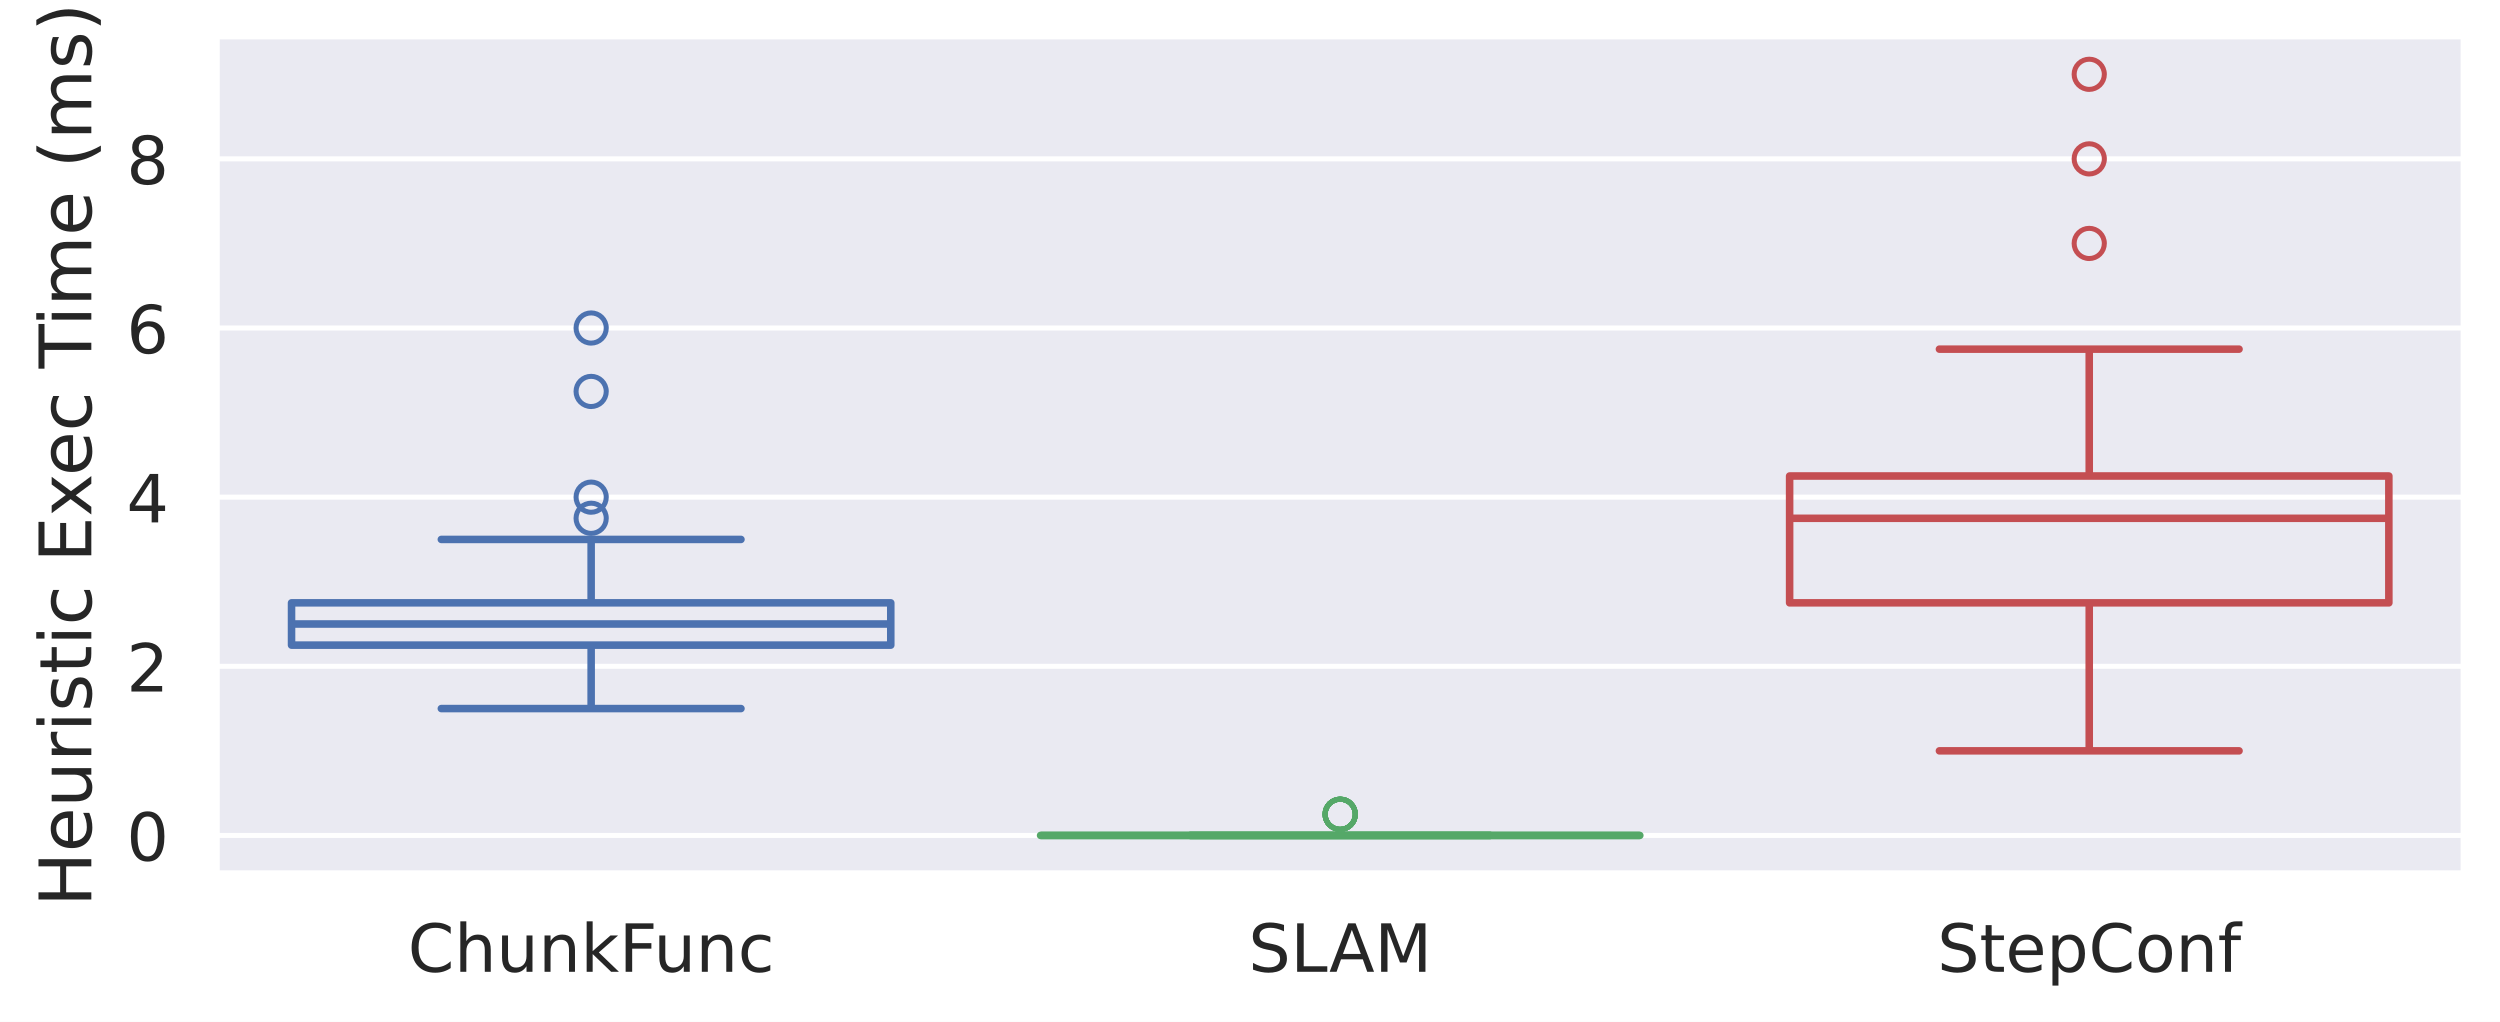
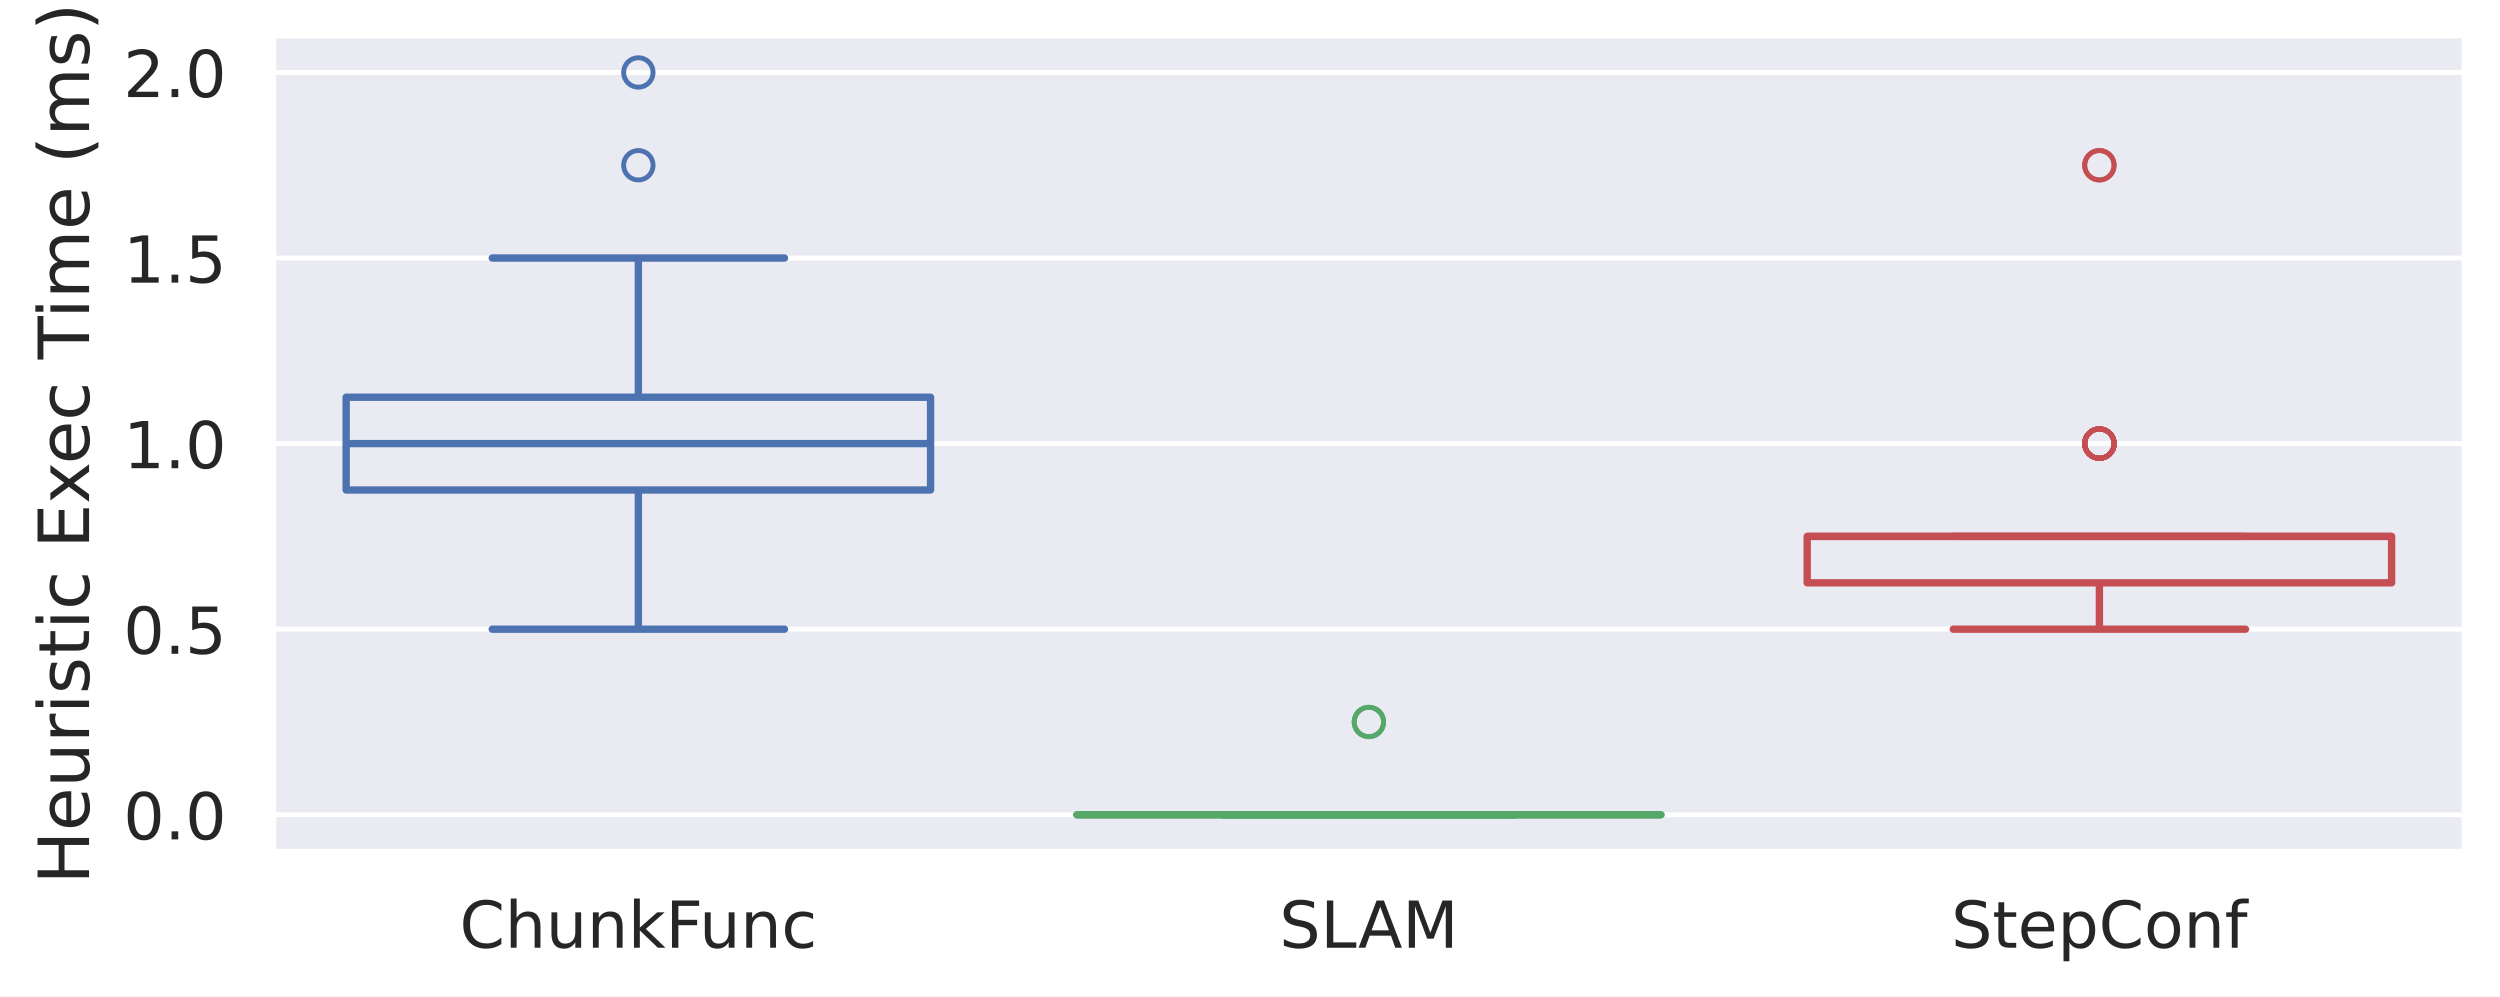
- <svg xmlns="http://www.w3.org/2000/svg" xmlns:xlink="http://www.w3.org/1999/xlink" width="496.635pt" height="202.995pt" viewBox="0 0 496.635 202.995" version="1.1">
+ <svg xmlns="http://www.w3.org/2000/svg" xmlns:xlink="http://www.w3.org/1999/xlink" width="509.229pt" height="202.995pt" viewBox="0 0 509.229 202.995" version="1.1">
  <defs>
    <style type="text/css">*{stroke-linejoin: round; stroke-linecap: butt}</style>
  </defs>
  <g id="figure_1">
    <g id="patch_1">
-       <path d="M 0 202.995  L 496.635 202.995  L 496.635 0  L 0 0  z " style="fill: #ffffff" />
+       <path d="M 0 202.995  L 509.229 202.995  L 509.229 0  L 0 0  z " style="fill: #ffffff" />
    </g>
    <g id="axes_1">
      <g id="patch_2">
-         <path d="M 43.035 173.52  L 489.435 173.52  L 489.435 7.2  L 43.035 7.2  z " style="fill: #eaeaf2" />
+         <path d="M 55.629 173.52  L 502.029 173.52  L 502.029 7.2  L 55.629 7.2  z " style="fill: #eaeaf2" />
      </g>
      <g id="matplotlib.axis_1">
        <g id="xtick_1">
          <g id="text_1">
-             <g style="fill: #262626" transform="translate(81.02878 193.0499) scale(0.132 -0.132)">
+             <g style="fill: #262626" transform="translate(93.62241 193.0499) scale(0.132 -0.132)">
              <defs>
                <path id="DejaVuSans-43" d="M 4122 4306  L 4122 3641  Q 3803 3938 3442 4084  Q 3081 4231 2675 4231  Q 1875 4231 1450 3742  Q 1025 3253 1025 2328  Q 1025 1406 1450 917  Q 1875 428 2675 428  Q 3081 428 3442 575  Q 3803 722 4122 1019  L 4122 359  Q 3791 134 3420 21  Q 3050 -91 2638 -91  Q 1578 -91 968 557  Q 359 1206 359 2328  Q 359 3453 968 4101  Q 1578 4750 2638 4750  Q 3056 4750 3426 4639  Q 3797 4528 4122 4306  z " transform="scale(0.015625)" />
                <path id="DejaVuSans-68" d="M 3513 2113  L 3513 0  L 2938 0  L 2938 2094  Q 2938 2591 2744 2837  Q 2550 3084 2163 3084  Q 1697 3084 1428 2787  Q 1159 2491 1159 1978  L 1159 0  L 581 0  L 581 4863  L 1159 4863  L 1159 2956  Q 1366 3272 1645 3428  Q 1925 3584 2291 3584  Q 2894 3584 3203 3211  Q 3513 2838 3513 2113  z " transform="scale(0.015625)" />
                <path id="DejaVuSans-75" d="M 544 1381  L 544 3500  L 1119 3500  L 1119 1403  Q 1119 906 1312 657  Q 1506 409 1894 409  Q 2359 409 2629 706  Q 2900 1003 2900 1516  L 2900 3500  L 3475 3500  L 3475 0  L 2900 0  L 2900 538  Q 2691 219 2414 64  Q 2138 -91 1772 -91  Q 1169 -91 856 284  Q 544 659 544 1381  z M 1991 3584  L 1991 3584  z " transform="scale(0.015625)" />
                <path id="DejaVuSans-6e" d="M 3513 2113  L 3513 0  L 2938 0  L 2938 2094  Q 2938 2591 2744 2837  Q 2550 3084 2163 3084  Q 1697 3084 1428 2787  Q 1159 2491 1159 1978  L 1159 0  L 581 0  L 581 3500  L 1159 3500  L 1159 2956  Q 1366 3272 1645 3428  Q 1925 3584 2291 3584  Q 2894 3584 3203 3211  Q 3513 2838 3513 2113  z " transform="scale(0.015625)" />
                <path id="DejaVuSans-6b" d="M 581 4863  L 1159 4863  L 1159 1991  L 2875 3500  L 3609 3500  L 1753 1863  L 3688 0  L 2938 0  L 1159 1709  L 1159 0  L 581 0  L 581 4863  z " transform="scale(0.015625)" />
                <path id="DejaVuSans-46" d="M 628 4666  L 3309 4666  L 3309 4134  L 1259 4134  L 1259 2759  L 3109 2759  L 3109 2228  L 1259 2228  L 1259 0  L 628 0  L 628 4666  z " transform="scale(0.015625)" />
                <path id="DejaVuSans-63" d="M 3122 3366  L 3122 2828  Q 2878 2963 2633 3030  Q 2388 3097 2138 3097  Q 1578 3097 1268 2742  Q 959 2388 959 1747  Q 959 1106 1268 751  Q 1578 397 2138 397  Q 2388 397 2633 464  Q 2878 531 3122 666  L 3122 134  Q 2881 22 2623 -34  Q 2366 -91 2075 -91  Q 1284 -91 818 406  Q 353 903 353 1747  Q 353 2603 823 3093  Q 1294 3584 2113 3584  Q 2378 3584 2631 3529  Q 2884 3475 3122 3366  z " transform="scale(0.015625)" />
              </defs>
              <use xlink:href="#DejaVuSans-43" />
              <use xlink:href="#DejaVuSans-68" x="69.824" />
              <use xlink:href="#DejaVuSans-75" x="133.203" />
              <use xlink:href="#DejaVuSans-6e" x="196.582" />
              <use xlink:href="#DejaVuSans-6b" x="259.961" />
              <use xlink:href="#DejaVuSans-46" x="317.871" />
              <use xlink:href="#DejaVuSans-75" x="369.891" />
              <use xlink:href="#DejaVuSans-6e" x="433.27" />
              <use xlink:href="#DejaVuSans-63" x="496.648" />
            </g>
          </g>
        </g>
        <g id="xtick_2">
          <g id="text_2">
-             <g style="fill: #262626" transform="translate(248.0097 193.0499) scale(0.132 -0.132)">
+             <g style="fill: #262626" transform="translate(260.6033 193.0499) scale(0.132 -0.132)">
              <defs>
                <path id="DejaVuSans-53" d="M 3425 4513  L 3425 3897  Q 3066 4069 2747 4153  Q 2428 4238 2131 4238  Q 1616 4238 1336 4038  Q 1056 3838 1056 3469  Q 1056 3159 1242 3001  Q 1428 2844 1947 2747  L 2328 2669  Q 3034 2534 3370 2195  Q 3706 1856 3706 1288  Q 3706 609 3251 259  Q 2797 -91 1919 -91  Q 1588 -91 1214 -16  Q 841 59 441 206  L 441 856  Q 825 641 1194 531  Q 1563 422 1919 422  Q 2459 422 2753 634  Q 3047 847 3047 1241  Q 3047 1584 2836 1778  Q 2625 1972 2144 2069  L 1759 2144  Q 1053 2284 737 2584  Q 422 2884 422 3419  Q 422 4038 858 4394  Q 1294 4750 2059 4750  Q 2388 4750 2728 4690  Q 3069 4631 3425 4513  z " transform="scale(0.015625)" />
                <path id="DejaVuSans-4c" d="M 628 4666  L 1259 4666  L 1259 531  L 3531 531  L 3531 0  L 628 0  L 628 4666  z " transform="scale(0.015625)" />
                <path id="DejaVuSans-41" d="M 2188 4044  L 1331 1722  L 3047 1722  L 2188 4044  z M 1831 4666  L 2547 4666  L 4325 0  L 3669 0  L 3244 1197  L 1141 1197  L 716 0  L 50 0  L 1831 4666  z " transform="scale(0.015625)" />
                <path id="DejaVuSans-4d" d="M 628 4666  L 1569 4666  L 2759 1491  L 3956 4666  L 4897 4666  L 4897 0  L 4281 0  L 4281 4097  L 3078 897  L 2444 897  L 1241 4097  L 1241 0  L 628 0  L 628 4666  z " transform="scale(0.015625)" />
              </defs>
              <use xlink:href="#DejaVuSans-53" />
              <use xlink:href="#DejaVuSans-4c" x="63.477" />
              <use xlink:href="#DejaVuSans-41" x="121.439" />
              <use xlink:href="#DejaVuSans-4d" x="189.848" />
            </g>
          </g>
        </g>
        <g id="xtick_3">
          <g id="text_3">
-             <g style="fill: #262626" transform="translate(384.8534 193.0499) scale(0.132 -0.132)">
+             <g style="fill: #262626" transform="translate(397.447 193.0499) scale(0.132 -0.132)">
              <defs>
                <path id="DejaVuSans-74" d="M 1172 4494  L 1172 3500  L 2356 3500  L 2356 3053  L 1172 3053  L 1172 1153  Q 1172 725 1289 603  Q 1406 481 1766 481  L 2356 481  L 2356 0  L 1766 0  Q 1100 0 847 248  Q 594 497 594 1153  L 594 3053  L 172 3053  L 172 3500  L 594 3500  L 594 4494  L 1172 4494  z " transform="scale(0.015625)" />
                <path id="DejaVuSans-65" d="M 3597 1894  L 3597 1613  L 953 1613  Q 991 1019 1311 708  Q 1631 397 2203 397  Q 2534 397 2845 478  Q 3156 559 3463 722  L 3463 178  Q 3153 47 2828 -22  Q 2503 -91 2169 -91  Q 1331 -91 842 396  Q 353 884 353 1716  Q 353 2575 817 3079  Q 1281 3584 2069 3584  Q 2775 3584 3186 3129  Q 3597 2675 3597 1894  z M 3022 2063  Q 3016 2534 2758 2815  Q 2500 3097 2075 3097  Q 1594 3097 1305 2825  Q 1016 2553 972 2059  L 3022 2063  z " transform="scale(0.015625)" />
                <path id="DejaVuSans-70" d="M 1159 525  L 1159 -1331  L 581 -1331  L 581 3500  L 1159 3500  L 1159 2969  Q 1341 3281 1617 3432  Q 1894 3584 2278 3584  Q 2916 3584 3314 3078  Q 3713 2572 3713 1747  Q 3713 922 3314 415  Q 2916 -91 2278 -91  Q 1894 -91 1617 61  Q 1341 213 1159 525  z M 3116 1747  Q 3116 2381 2855 2742  Q 2594 3103 2138 3103  Q 1681 3103 1420 2742  Q 1159 2381 1159 1747  Q 1159 1113 1420 752  Q 1681 391 2138 391  Q 2594 391 2855 752  Q 3116 1113 3116 1747  z " transform="scale(0.015625)" />
                <path id="DejaVuSans-6f" d="M 1959 3097  Q 1497 3097 1228 2736  Q 959 2375 959 1747  Q 959 1119 1226 758  Q 1494 397 1959 397  Q 2419 397 2687 759  Q 2956 1122 2956 1747  Q 2956 2369 2687 2733  Q 2419 3097 1959 3097  z M 1959 3584  Q 2709 3584 3137 3096  Q 3566 2609 3566 1747  Q 3566 888 3137 398  Q 2709 -91 1959 -91  Q 1206 -91 779 398  Q 353 888 353 1747  Q 353 2609 779 3096  Q 1206 3584 1959 3584  z " transform="scale(0.015625)" />
                <path id="DejaVuSans-66" d="M 2375 4863  L 2375 4384  L 1825 4384  Q 1516 4384 1395 4259  Q 1275 4134 1275 3809  L 1275 3500  L 2222 3500  L 2222 3053  L 1275 3053  L 1275 0  L 697 0  L 697 3053  L 147 3053  L 147 3500  L 697 3500  L 697 3744  Q 697 4328 969 4595  Q 1241 4863 1831 4863  L 2375 4863  z " transform="scale(0.015625)" />
              </defs>
              <use xlink:href="#DejaVuSans-53" />
              <use xlink:href="#DejaVuSans-74" x="63.477" />
              <use xlink:href="#DejaVuSans-65" x="102.686" />
              <use xlink:href="#DejaVuSans-70" x="164.209" />
              <use xlink:href="#DejaVuSans-43" x="227.686" />
              <use xlink:href="#DejaVuSans-6f" x="297.51" />
              <use xlink:href="#DejaVuSans-6e" x="358.691" />
              <use xlink:href="#DejaVuSans-66" x="422.07" />
            </g>
          </g>
        </g>
      </g>
      <g id="matplotlib.axis_2">
        <g id="ytick_1">
          <g id="line2d_1">
-             <path d="M 43.035 165.96  L 489.435 165.96  " clip-path="url(#p51a26fd280)" style="fill: none; stroke: #ffffff; stroke-linecap: round" />
+             <path d="M 55.629 165.96  L 502.029 165.96  " clip-path="url(#p46429ae9b8)" style="fill: none; stroke: #ffffff; stroke-linecap: round" />
          </g>
          <g id="text_4">
            <g style="fill: #262626" transform="translate(25.1365 170.975) scale(0.132 -0.132)">
              <defs>
                <path id="DejaVuSans-30" d="M 2034 4250  Q 1547 4250 1301 3770  Q 1056 3291 1056 2328  Q 1056 1369 1301 889  Q 1547 409 2034 409  Q 2525 409 2770 889  Q 3016 1369 3016 2328  Q 3016 3291 2770 3770  Q 2525 4250 2034 4250  z M 2034 4750  Q 2819 4750 3233 4129  Q 3647 3509 3647 2328  Q 3647 1150 3233 529  Q 2819 -91 2034 -91  Q 1250 -91 836 529  Q 422 1150 422 2328  Q 422 3509 836 4129  Q 1250 4750 2034 4750  z " transform="scale(0.015625)" />
+                 <path id="DejaVuSans-2e" d="M 684 794  L 1344 794  L 1344 0  L 684 0  L 684 794  z " transform="scale(0.015625)" />
              </defs>
              <use xlink:href="#DejaVuSans-30" />
+               <use xlink:href="#DejaVuSans-2e" x="63.623" />
+               <use xlink:href="#DejaVuSans-30" x="95.41" />
            </g>
          </g>
        </g>
        <g id="ytick_2">
          <g id="line2d_2">
-             <path d="M 43.035 132.36  L 489.435 132.36  " clip-path="url(#p51a26fd280)" style="fill: none; stroke: #ffffff; stroke-linecap: round" />
+             <path d="M 55.629 128.16  L 502.029 128.16  " clip-path="url(#p46429ae9b8)" style="fill: none; stroke: #ffffff; stroke-linecap: round" />
          </g>
          <g id="text_5">
-             <g style="fill: #262626" transform="translate(25.1365 137.375) scale(0.132 -0.132)">
-               <defs>
-                 <path id="DejaVuSans-32" d="M 1228 531  L 3431 531  L 3431 0  L 469 0  L 469 531  Q 828 903 1448 1529  Q 2069 2156 2228 2338  Q 2531 2678 2651 2914  Q 2772 3150 2772 3378  Q 2772 3750 2511 3984  Q 2250 4219 1831 4219  Q 1534 4219 1204 4116  Q 875 4013 500 3803  L 500 4441  Q 881 4594 1212 4672  Q 1544 4750 1819 4750  Q 2544 4750 2975 4387  Q 3406 4025 3406 3419  Q 3406 3131 3298 2873  Q 3191 2616 2906 2266  Q 2828 2175 2409 1742  Q 1991 1309 1228 531  z " transform="scale(0.015625)" />
-               </defs>
-               <use xlink:href="#DejaVuSans-32" />
+             <g style="fill: #262626" transform="translate(25.1365 133.175) scale(0.132 -0.132)">
+               <defs>
+                 <path id="DejaVuSans-35" d="M 691 4666  L 3169 4666  L 3169 4134  L 1269 4134  L 1269 2991  Q 1406 3038 1543 3061  Q 1681 3084 1819 3084  Q 2600 3084 3056 2656  Q 3513 2228 3513 1497  Q 3513 744 3044 326  Q 2575 -91 1722 -91  Q 1428 -91 1123 -41  Q 819 9 494 109  L 494 744  Q 775 591 1075 516  Q 1375 441 1709 441  Q 2250 441 2565 725  Q 2881 1009 2881 1497  Q 2881 1984 2565 2268  Q 2250 2553 1709 2553  Q 1456 2553 1204 2497  Q 953 2441 691 2322  L 691 4666  z " transform="scale(0.015625)" />
+               </defs>
+               <use xlink:href="#DejaVuSans-30" />
+               <use xlink:href="#DejaVuSans-2e" x="63.623" />
+               <use xlink:href="#DejaVuSans-35" x="95.41" />
            </g>
          </g>
        </g>
        <g id="ytick_3">
          <g id="line2d_3">
-             <path d="M 43.035 98.76  L 489.435 98.76  " clip-path="url(#p51a26fd280)" style="fill: none; stroke: #ffffff; stroke-linecap: round" />
+             <path d="M 55.629 90.36  L 502.029 90.36  " clip-path="url(#p46429ae9b8)" style="fill: none; stroke: #ffffff; stroke-linecap: round" />
          </g>
          <g id="text_6">
-             <g style="fill: #262626" transform="translate(25.1365 103.775) scale(0.132 -0.132)">
-               <defs>
-                 <path id="DejaVuSans-34" d="M 2419 4116  L 825 1625  L 2419 1625  L 2419 4116  z M 2253 4666  L 3047 4666  L 3047 1625  L 3713 1625  L 3713 1100  L 3047 1100  L 3047 0  L 2419 0  L 2419 1100  L 313 1100  L 313 1709  L 2253 4666  z " transform="scale(0.015625)" />
-               </defs>
-               <use xlink:href="#DejaVuSans-34" />
+             <g style="fill: #262626" transform="translate(25.1365 95.37497) scale(0.132 -0.132)">
+               <defs>
+                 <path id="DejaVuSans-31" d="M 794 531  L 1825 531  L 1825 4091  L 703 3866  L 703 4441  L 1819 4666  L 2450 4666  L 2450 531  L 3481 531  L 3481 0  L 794 0  L 794 531  z " transform="scale(0.015625)" />
+               </defs>
+               <use xlink:href="#DejaVuSans-31" />
+               <use xlink:href="#DejaVuSans-2e" x="63.623" />
+               <use xlink:href="#DejaVuSans-30" x="95.41" />
            </g>
          </g>
        </g>
        <g id="ytick_4">
          <g id="line2d_4">
-             <path d="M 43.035 65.16  L 489.435 65.16  " clip-path="url(#p51a26fd280)" style="fill: none; stroke: #ffffff; stroke-linecap: round" />
+             <path d="M 55.629 52.56  L 502.029 52.56  " clip-path="url(#p46429ae9b8)" style="fill: none; stroke: #ffffff; stroke-linecap: round" />
          </g>
          <g id="text_7">
-             <g style="fill: #262626" transform="translate(25.1365 70.17497) scale(0.132 -0.132)">
-               <defs>
-                 <path id="DejaVuSans-36" d="M 2113 2584  Q 1688 2584 1439 2293  Q 1191 2003 1191 1497  Q 1191 994 1439 701  Q 1688 409 2113 409  Q 2538 409 2786 701  Q 3034 994 3034 1497  Q 3034 2003 2786 2293  Q 2538 2584 2113 2584  z M 3366 4563  L 3366 3988  Q 3128 4100 2886 4159  Q 2644 4219 2406 4219  Q 1781 4219 1451 3797  Q 1122 3375 1075 2522  Q 1259 2794 1537 2939  Q 1816 3084 2150 3084  Q 2853 3084 3261 2657  Q 3669 2231 3669 1497  Q 3669 778 3244 343  Q 2819 -91 2113 -91  Q 1303 -91 875 529  Q 447 1150 447 2328  Q 447 3434 972 4092  Q 1497 4750 2381 4750  Q 2619 4750 2861 4703  Q 3103 4656 3366 4563  z " transform="scale(0.015625)" />
-               </defs>
-               <use xlink:href="#DejaVuSans-36" />
+             <g style="fill: #262626" transform="translate(25.1365 57.57497) scale(0.132 -0.132)">
+               <use xlink:href="#DejaVuSans-31" />
+               <use xlink:href="#DejaVuSans-2e" x="63.623" />
+               <use xlink:href="#DejaVuSans-35" x="95.41" />
            </g>
          </g>
        </g>
        <g id="ytick_5">
          <g id="line2d_5">
-             <path d="M 43.035 31.56  L 489.435 31.56  " clip-path="url(#p51a26fd280)" style="fill: none; stroke: #ffffff; stroke-linecap: round" />
+             <path d="M 55.629 14.76  L 502.029 14.76  " clip-path="url(#p46429ae9b8)" style="fill: none; stroke: #ffffff; stroke-linecap: round" />
          </g>
          <g id="text_8">
-             <g style="fill: #262626" transform="translate(25.1365 36.57497) scale(0.132 -0.132)">
-               <defs>
-                 <path id="DejaVuSans-38" d="M 2034 2216  Q 1584 2216 1326 1975  Q 1069 1734 1069 1313  Q 1069 891 1326 650  Q 1584 409 2034 409  Q 2484 409 2743 651  Q 3003 894 3003 1313  Q 3003 1734 2745 1975  Q 2488 2216 2034 2216  z M 1403 2484  Q 997 2584 770 2862  Q 544 3141 544 3541  Q 544 4100 942 4425  Q 1341 4750 2034 4750  Q 2731 4750 3128 4425  Q 3525 4100 3525 3541  Q 3525 3141 3298 2862  Q 3072 2584 2669 2484  Q 3125 2378 3379 2068  Q 3634 1759 3634 1313  Q 3634 634 3220 271  Q 2806 -91 2034 -91  Q 1263 -91 848 271  Q 434 634 434 1313  Q 434 1759 690 2068  Q 947 2378 1403 2484  z M 1172 3481  Q 1172 3119 1398 2916  Q 1625 2713 2034 2713  Q 2441 2713 2670 2916  Q 2900 3119 2900 3481  Q 2900 3844 2670 4047  Q 2441 4250 2034 4250  Q 1625 4250 1398 4047  Q 1172 3844 1172 3481  z " transform="scale(0.015625)" />
-               </defs>
-               <use xlink:href="#DejaVuSans-38" />
+             <g style="fill: #262626" transform="translate(25.1365 19.77497) scale(0.132 -0.132)">
+               <defs>
+                 <path id="DejaVuSans-32" d="M 1228 531  L 3431 531  L 3431 0  L 469 0  L 469 531  Q 828 903 1448 1529  Q 2069 2156 2228 2338  Q 2531 2678 2651 2914  Q 2772 3150 2772 3378  Q 2772 3750 2511 3984  Q 2250 4219 1831 4219  Q 1534 4219 1204 4116  Q 875 4013 500 3803  L 500 4441  Q 881 4594 1212 4672  Q 1544 4750 1819 4750  Q 2544 4750 2975 4387  Q 3406 4025 3406 3419  Q 3406 3131 3298 2873  Q 3191 2616 2906 2266  Q 2828 2175 2409 1742  Q 1991 1309 1228 531  z " transform="scale(0.015625)" />
+               </defs>
+               <use xlink:href="#DejaVuSans-32" />
+               <use xlink:href="#DejaVuSans-2e" x="63.623" />
+               <use xlink:href="#DejaVuSans-30" x="95.41" />
            </g>
          </g>
        </g>
        <g id="text_9">
          <g style="fill: #262626" transform="translate(18.14175 180.099) rotate(-90) scale(0.144 -0.144)">
            <defs>
              <path id="DejaVuSans-48" d="M 628 4666  L 1259 4666  L 1259 2753  L 3553 2753  L 3553 4666  L 4184 4666  L 4184 0  L 3553 0  L 3553 2222  L 1259 2222  L 1259 0  L 628 0  L 628 4666  z " transform="scale(0.015625)" />
              <path id="DejaVuSans-72" d="M 2631 2963  Q 2534 3019 2420 3045  Q 2306 3072 2169 3072  Q 1681 3072 1420 2755  Q 1159 2438 1159 1844  L 1159 0  L 581 0  L 581 3500  L 1159 3500  L 1159 2956  Q 1341 3275 1631 3429  Q 1922 3584 2338 3584  Q 2397 3584 2469 3576  Q 2541 3569 2628 3553  L 2631 2963  z " transform="scale(0.015625)" />
              <path id="DejaVuSans-69" d="M 603 3500  L 1178 3500  L 1178 0  L 603 0  L 603 3500  z M 603 4863  L 1178 4863  L 1178 4134  L 603 4134  L 603 4863  z " transform="scale(0.015625)" />
              <path id="DejaVuSans-73" d="M 2834 3397  L 2834 2853  Q 2591 2978 2328 3040  Q 2066 3103 1784 3103  Q 1356 3103 1142 2972  Q 928 2841 928 2578  Q 928 2378 1081 2264  Q 1234 2150 1697 2047  L 1894 2003  Q 2506 1872 2764 1633  Q 3022 1394 3022 966  Q 3022 478 2636 193  Q 2250 -91 1575 -91  Q 1294 -91 989 -36  Q 684 19 347 128  L 347 722  Q 666 556 975 473  Q 1284 391 1588 391  Q 1994 391 2212 530  Q 2431 669 2431 922  Q 2431 1156 2273 1281  Q 2116 1406 1581 1522  L 1381 1569  Q 847 1681 609 1914  Q 372 2147 372 2553  Q 372 3047 722 3315  Q 1072 3584 1716 3584  Q 2034 3584 2315 3537  Q 2597 3491 2834 3397  z " transform="scale(0.015625)" />
              <path id="DejaVuSans-20" transform="scale(0.015625)" />
              <path id="DejaVuSans-45" d="M 628 4666  L 3578 4666  L 3578 4134  L 1259 4134  L 1259 2753  L 3481 2753  L 3481 2222  L 1259 2222  L 1259 531  L 3634 531  L 3634 0  L 628 0  L 628 4666  z " transform="scale(0.015625)" />
              <path id="DejaVuSans-78" d="M 3513 3500  L 2247 1797  L 3578 0  L 2900 0  L 1881 1375  L 863 0  L 184 0  L 1544 1831  L 300 3500  L 978 3500  L 1906 2253  L 2834 3500  L 3513 3500  z " transform="scale(0.015625)" />
              <path id="DejaVuSans-54" d="M -19 4666  L 3928 4666  L 3928 4134  L 2272 4134  L 2272 0  L 1638 0  L 1638 4134  L -19 4134  L -19 4666  z " transform="scale(0.015625)" />
              <path id="DejaVuSans-6d" d="M 3328 2828  Q 3544 3216 3844 3400  Q 4144 3584 4550 3584  Q 5097 3584 5394 3201  Q 5691 2819 5691 2113  L 5691 0  L 5113 0  L 5113 2094  Q 5113 2597 4934 2840  Q 4756 3084 4391 3084  Q 3944 3084 3684 2787  Q 3425 2491 3425 1978  L 3425 0  L 2847 0  L 2847 2094  Q 2847 2600 2669 2842  Q 2491 3084 2119 3084  Q 1678 3084 1418 2786  Q 1159 2488 1159 1978  L 1159 0  L 581 0  L 581 3500  L 1159 3500  L 1159 2956  Q 1356 3278 1631 3431  Q 1906 3584 2284 3584  Q 2666 3584 2933 3390  Q 3200 3197 3328 2828  z " transform="scale(0.015625)" />
              <path id="DejaVuSans-28" d="M 1984 4856  Q 1566 4138 1362 3434  Q 1159 2731 1159 2009  Q 1159 1288 1364 580  Q 1569 -128 1984 -844  L 1484 -844  Q 1016 -109 783 600  Q 550 1309 550 2009  Q 550 2706 781 3412  Q 1013 4119 1484 4856  L 1984 4856  z " transform="scale(0.015625)" />
              <path id="DejaVuSans-29" d="M 513 4856  L 1013 4856  Q 1481 4119 1714 3412  Q 1947 2706 1947 2009  Q 1947 1309 1714 600  Q 1481 -109 1013 -844  L 513 -844  Q 928 -128 1133 580  Q 1338 1288 1338 2009  Q 1338 2731 1133 3434  Q 928 4138 513 4856  z " transform="scale(0.015625)" />
            </defs>
            <use xlink:href="#DejaVuSans-48" />
            <use xlink:href="#DejaVuSans-65" x="75.195" />
            <use xlink:href="#DejaVuSans-75" x="136.719" />
            <use xlink:href="#DejaVuSans-72" x="200.098" />
            <use xlink:href="#DejaVuSans-69" x="241.211" />
            <use xlink:href="#DejaVuSans-73" x="268.994" />
            <use xlink:href="#DejaVuSans-74" x="321.094" />
            <use xlink:href="#DejaVuSans-69" x="360.303" />
            <use xlink:href="#DejaVuSans-63" x="388.086" />
            <use xlink:href="#DejaVuSans-20" x="443.066" />
            <use xlink:href="#DejaVuSans-45" x="474.854" />
            <use xlink:href="#DejaVuSans-78" x="538.037" />
            <use xlink:href="#DejaVuSans-65" x="594.092" />
            <use xlink:href="#DejaVuSans-63" x="655.615" />
            <use xlink:href="#DejaVuSans-20" x="710.596" />
            <use xlink:href="#DejaVuSans-54" x="742.383" />
            <use xlink:href="#DejaVuSans-69" x="800.342" />
            <use xlink:href="#DejaVuSans-6d" x="828.125" />
            <use xlink:href="#DejaVuSans-65" x="925.537" />
            <use xlink:href="#DejaVuSans-20" x="987.061" />
            <use xlink:href="#DejaVuSans-28" x="1018.848" />
            <use xlink:href="#DejaVuSans-6d" x="1057.861" />
            <use xlink:href="#DejaVuSans-73" x="1155.273" />
            <use xlink:href="#DejaVuSans-29" x="1207.373" />
          </g>
        </g>
      </g>
      <g id="line2d_6">
-         <path d="M 57.915 128.16  L 176.955 128.16  L 176.955 119.76  L 57.915 119.76  L 57.915 128.16  " clip-path="url(#p51a26fd280)" style="fill: none; stroke: #4c72b0; stroke-width: 1.5; stroke-linecap: round" />
+         <path d="M 70.509 99.81  L 189.549 99.81  L 189.549 80.91  L 70.509 80.91  L 70.509 99.81  " clip-path="url(#p46429ae9b8)" style="fill: none; stroke: #4c72b0; stroke-width: 1.5; stroke-linecap: round" />
      </g>
      <g id="line2d_7">
-         <path d="M 117.435 128.16  L 117.435 140.76  " clip-path="url(#p51a26fd280)" style="fill: none; stroke: #4c72b0; stroke-width: 1.5" />
+         <path d="M 130.029 99.81  L 130.029 128.16  " clip-path="url(#p46429ae9b8)" style="fill: none; stroke: #4c72b0; stroke-width: 1.5" />
      </g>
      <g id="line2d_8">
-         <path d="M 117.435 119.76  L 117.435 107.16  " clip-path="url(#p51a26fd280)" style="fill: none; stroke: #4c72b0; stroke-width: 1.5" />
+         <path d="M 130.029 80.91  L 130.029 52.56  " clip-path="url(#p46429ae9b8)" style="fill: none; stroke: #4c72b0; stroke-width: 1.5" />
      </g>
      <g id="line2d_9">
-         <path d="M 87.675 140.76  L 147.195 140.76  " clip-path="url(#p51a26fd280)" style="fill: none; stroke: #4c72b0; stroke-width: 1.5; stroke-linecap: round" />
+         <path d="M 100.269 128.16  L 159.789 128.16  " clip-path="url(#p46429ae9b8)" style="fill: none; stroke: #4c72b0; stroke-width: 1.5; stroke-linecap: round" />
      </g>
      <g id="line2d_10">
-         <path d="M 87.675 107.16  L 147.195 107.16  " clip-path="url(#p51a26fd280)" style="fill: none; stroke: #4c72b0; stroke-width: 1.5; stroke-linecap: round" />
+         <path d="M 100.269 52.56  L 159.789 52.56  " clip-path="url(#p46429ae9b8)" style="fill: none; stroke: #4c72b0; stroke-width: 1.5; stroke-linecap: round" />
      </g>
      <g id="line2d_11">
        <defs>
-           <path id="m993a120d0b" d="M 0 3  C 0.796 3 1.559 2.684 2.121 2.121  C 2.684 1.559 3 0.796 3 0  C 3 -0.796 2.684 -1.559 2.121 -2.121  C 1.559 -2.684 0.796 -3 0 -3  C -0.796 -3 -1.559 -2.684 -2.121 -2.121  C -2.684 -1.559 -3 -0.796 -3 0  C -3 0.796 -2.684 1.559 -2.121 2.121  C -1.559 2.684 -0.796 3 0 3  z " style="stroke: #4c72b0" />
+           <path id="m124d7cef62" d="M 0 3  C 0.796 3 1.559 2.684 2.121 2.121  C 2.684 1.559 3 0.796 3 0  C 3 -0.796 2.684 -1.559 2.121 -2.121  C 1.559 -2.684 0.796 -3 0 -3  C -0.796 -3 -1.559 -2.684 -2.121 -2.121  C -2.684 -1.559 -3 -0.796 -3 0  C -3 0.796 -2.684 1.559 -2.121 2.121  C -1.559 2.684 -0.796 3 0 3  z " style="stroke: #4c72b0" />
        </defs>
-         <g clip-path="url(#p51a26fd280)">
-           <use xlink:href="#m993a120d0b" x="117.435" y="98.76" style="fill-opacity: 0; stroke: #4c72b0" />
-           <use xlink:href="#m993a120d0b" x="117.435" y="77.76" style="fill-opacity: 0; stroke: #4c72b0" />
-           <use xlink:href="#m993a120d0b" x="117.435" y="65.16" style="fill-opacity: 0; stroke: #4c72b0" />
-           <use xlink:href="#m993a120d0b" x="117.435" y="102.96" style="fill-opacity: 0; stroke: #4c72b0" />
+         <g clip-path="url(#p46429ae9b8)">
+           <use xlink:href="#m124d7cef62" x="130.029" y="33.66" style="fill-opacity: 0; stroke: #4c72b0" />
+           <use xlink:href="#m124d7cef62" x="130.029" y="14.76" style="fill-opacity: 0; stroke: #4c72b0" />
        </g>
      </g>
      <g id="line2d_12">
-         <path d="M 206.715 165.96  L 325.755 165.96  L 325.755 165.96  L 206.715 165.96  L 206.715 165.96  " clip-path="url(#p51a26fd280)" style="fill: none; stroke: #55a868; stroke-width: 1.5; stroke-linecap: round" />
+         <path d="M 219.309 165.96  L 338.349 165.96  L 338.349 165.96  L 219.309 165.96  L 219.309 165.96  " clip-path="url(#p46429ae9b8)" style="fill: none; stroke: #55a868; stroke-width: 1.5; stroke-linecap: round" />
      </g>
      <g id="line2d_13">
-         <path d="M 266.235 165.96  L 266.235 165.96  " clip-path="url(#p51a26fd280)" style="fill: none; stroke: #55a868; stroke-width: 1.5" />
+         <path d="M 278.829 165.96  L 278.829 165.96  " clip-path="url(#p46429ae9b8)" style="fill: none; stroke: #55a868; stroke-width: 1.5" />
      </g>
      <g id="line2d_14">
-         <path d="M 266.235 165.96  L 266.235 165.96  " clip-path="url(#p51a26fd280)" style="fill: none; stroke: #55a868; stroke-width: 1.5" />
+         <path d="M 278.829 165.96  L 278.829 165.96  " clip-path="url(#p46429ae9b8)" style="fill: none; stroke: #55a868; stroke-width: 1.5" />
      </g>
      <g id="line2d_15">
-         <path d="M 236.475 165.96  L 295.995 165.96  " clip-path="url(#p51a26fd280)" style="fill: none; stroke: #55a868; stroke-width: 1.5; stroke-linecap: round" />
+         <path d="M 249.069 165.96  L 308.589 165.96  " clip-path="url(#p46429ae9b8)" style="fill: none; stroke: #55a868; stroke-width: 1.5; stroke-linecap: round" />
      </g>
      <g id="line2d_16">
-         <path d="M 236.475 165.96  L 295.995 165.96  " clip-path="url(#p51a26fd280)" style="fill: none; stroke: #55a868; stroke-width: 1.5; stroke-linecap: round" />
+         <path d="M 249.069 165.96  L 308.589 165.96  " clip-path="url(#p46429ae9b8)" style="fill: none; stroke: #55a868; stroke-width: 1.5; stroke-linecap: round" />
      </g>
      <g id="line2d_17">
        <defs>
-           <path id="m84f3423e30" d="M 0 3  C 0.796 3 1.559 2.684 2.121 2.121  C 2.684 1.559 3 0.796 3 0  C 3 -0.796 2.684 -1.559 2.121 -2.121  C 1.559 -2.684 0.796 -3 0 -3  C -0.796 -3 -1.559 -2.684 -2.121 -2.121  C -2.684 -1.559 -3 -0.796 -3 0  C -3 0.796 -2.684 1.559 -2.121 2.121  C -1.559 2.684 -0.796 3 0 3  z " style="stroke: #55a868" />
+           <path id="mcf3daeef64" d="M 0 3  C 0.796 3 1.559 2.684 2.121 2.121  C 2.684 1.559 3 0.796 3 0  C 3 -0.796 2.684 -1.559 2.121 -2.121  C 1.559 -2.684 0.796 -3 0 -3  C -0.796 -3 -1.559 -2.684 -2.121 -2.121  C -2.684 -1.559 -3 -0.796 -3 0  C -3 0.796 -2.684 1.559 -2.121 2.121  C -1.559 2.684 -0.796 3 0 3  z " style="stroke: #55a868" />
        </defs>
-         <g clip-path="url(#p51a26fd280)">
-           <use xlink:href="#m84f3423e30" x="266.235" y="161.76" style="fill-opacity: 0; stroke: #55a868" />
-           <use xlink:href="#m84f3423e30" x="266.235" y="161.76" style="fill-opacity: 0; stroke: #55a868" />
-           <use xlink:href="#m84f3423e30" x="266.235" y="161.76" style="fill-opacity: 0; stroke: #55a868" />
-           <use xlink:href="#m84f3423e30" x="266.235" y="161.76" style="fill-opacity: 0; stroke: #55a868" />
-           <use xlink:href="#m84f3423e30" x="266.235" y="161.76" style="fill-opacity: 0; stroke: #55a868" />
-           <use xlink:href="#m84f3423e30" x="266.235" y="161.76" style="fill-opacity: 0; stroke: #55a868" />
-           <use xlink:href="#m84f3423e30" x="266.235" y="161.76" style="fill-opacity: 0; stroke: #55a868" />
-           <use xlink:href="#m84f3423e30" x="266.235" y="161.76" style="fill-opacity: 0; stroke: #55a868" />
+         <g clip-path="url(#p46429ae9b8)">
+           <use xlink:href="#mcf3daeef64" x="278.829" y="147.06" style="fill-opacity: 0; stroke: #55a868" />
+           <use xlink:href="#mcf3daeef64" x="278.829" y="147.06" style="fill-opacity: 0; stroke: #55a868" />
        </g>
      </g>
      <g id="line2d_18">
-         <path d="M 355.515 119.76  L 474.555 119.76  L 474.555 94.56  L 355.515 94.56  L 355.515 119.76  " clip-path="url(#p51a26fd280)" style="fill: none; stroke: #c44e52; stroke-width: 1.5; stroke-linecap: round" />
+         <path d="M 368.109 118.71  L 487.149 118.71  L 487.149 109.26  L 368.109 109.26  L 368.109 118.71  " clip-path="url(#p46429ae9b8)" style="fill: none; stroke: #c44e52; stroke-width: 1.5; stroke-linecap: round" />
      </g>
      <g id="line2d_19">
-         <path d="M 415.035 119.76  L 415.035 149.16  " clip-path="url(#p51a26fd280)" style="fill: none; stroke: #c44e52; stroke-width: 1.5" />
+         <path d="M 427.629 118.71  L 427.629 128.16  " clip-path="url(#p46429ae9b8)" style="fill: none; stroke: #c44e52; stroke-width: 1.5" />
      </g>
      <g id="line2d_20">
-         <path d="M 415.035 94.56  L 415.035 69.36  " clip-path="url(#p51a26fd280)" style="fill: none; stroke: #c44e52; stroke-width: 1.5" />
+         <path d="M 427.629 109.26  L 427.629 109.26  " clip-path="url(#p46429ae9b8)" style="fill: none; stroke: #c44e52; stroke-width: 1.5" />
      </g>
      <g id="line2d_21">
-         <path d="M 385.275 149.16  L 444.795 149.16  " clip-path="url(#p51a26fd280)" style="fill: none; stroke: #c44e52; stroke-width: 1.5; stroke-linecap: round" />
+         <path d="M 397.869 128.16  L 457.389 128.16  " clip-path="url(#p46429ae9b8)" style="fill: none; stroke: #c44e52; stroke-width: 1.5; stroke-linecap: round" />
      </g>
      <g id="line2d_22">
-         <path d="M 385.275 69.36  L 444.795 69.36  " clip-path="url(#p51a26fd280)" style="fill: none; stroke: #c44e52; stroke-width: 1.5; stroke-linecap: round" />
+         <path d="M 397.869 109.26  L 457.389 109.26  " clip-path="url(#p46429ae9b8)" style="fill: none; stroke: #c44e52; stroke-width: 1.5; stroke-linecap: round" />
      </g>
      <g id="line2d_23">
        <defs>
-           <path id="mc736ad5f46" d="M 0 3  C 0.796 3 1.559 2.684 2.121 2.121  C 2.684 1.559 3 0.796 3 0  C 3 -0.796 2.684 -1.559 2.121 -2.121  C 1.559 -2.684 0.796 -3 0 -3  C -0.796 -3 -1.559 -2.684 -2.121 -2.121  C -2.684 -1.559 -3 -0.796 -3 0  C -3 0.796 -2.684 1.559 -2.121 2.121  C -1.559 2.684 -0.796 3 0 3  z " style="stroke: #c44e52" />
+           <path id="ma3a096386a" d="M 0 3  C 0.796 3 1.559 2.684 2.121 2.121  C 2.684 1.559 3 0.796 3 0  C 3 -0.796 2.684 -1.559 2.121 -2.121  C 1.559 -2.684 0.796 -3 0 -3  C -0.796 -3 -1.559 -2.684 -2.121 -2.121  C -2.684 -1.559 -3 -0.796 -3 0  C -3 0.796 -2.684 1.559 -2.121 2.121  C -1.559 2.684 -0.796 3 0 3  z " style="stroke: #c44e52" />
        </defs>
-         <g clip-path="url(#p51a26fd280)">
-           <use xlink:href="#mc736ad5f46" x="415.035" y="14.76" style="fill-opacity: 0; stroke: #c44e52" />
-           <use xlink:href="#mc736ad5f46" x="415.035" y="31.56" style="fill-opacity: 0; stroke: #c44e52" />
-           <use xlink:href="#mc736ad5f46" x="415.035" y="48.36" style="fill-opacity: 0; stroke: #c44e52" />
+         <g clip-path="url(#p46429ae9b8)">
+           <use xlink:href="#ma3a096386a" x="427.629" y="33.66" style="fill-opacity: 0; stroke: #c44e52" />
+           <use xlink:href="#ma3a096386a" x="427.629" y="90.36" style="fill-opacity: 0; stroke: #c44e52" />
+           <use xlink:href="#ma3a096386a" x="427.629" y="90.36" style="fill-opacity: 0; stroke: #c44e52" />
+           <use xlink:href="#ma3a096386a" x="427.629" y="90.36" style="fill-opacity: 0; stroke: #c44e52" />
+           <use xlink:href="#ma3a096386a" x="427.629" y="33.66" style="fill-opacity: 0; stroke: #c44e52" />
+           <use xlink:href="#ma3a096386a" x="427.629" y="90.36" style="fill-opacity: 0; stroke: #c44e52" />
+           <use xlink:href="#ma3a096386a" x="427.629" y="90.36" style="fill-opacity: 0; stroke: #c44e52" />
+           <use xlink:href="#ma3a096386a" x="427.629" y="90.36" style="fill-opacity: 0; stroke: #c44e52" />
+           <use xlink:href="#ma3a096386a" x="427.629" y="90.36" style="fill-opacity: 0; stroke: #c44e52" />
+           <use xlink:href="#ma3a096386a" x="427.629" y="90.36" style="fill-opacity: 0; stroke: #c44e52" />
+           <use xlink:href="#ma3a096386a" x="427.629" y="90.36" style="fill-opacity: 0; stroke: #c44e52" />
+           <use xlink:href="#ma3a096386a" x="427.629" y="90.36" style="fill-opacity: 0; stroke: #c44e52" />
+           <use xlink:href="#ma3a096386a" x="427.629" y="90.36" style="fill-opacity: 0; stroke: #c44e52" />
+           <use xlink:href="#ma3a096386a" x="427.629" y="90.36" style="fill-opacity: 0; stroke: #c44e52" />
        </g>
      </g>
      <g id="line2d_24">
-         <path d="M 57.915 123.96  L 176.955 123.96  " clip-path="url(#p51a26fd280)" style="fill: none; stroke: #4c72b0; stroke-width: 1.5" />
+         <path d="M 70.509 90.36  L 189.549 90.36  " clip-path="url(#p46429ae9b8)" style="fill: none; stroke: #4c72b0; stroke-width: 1.5" />
      </g>
      <g id="line2d_25">
-         <path d="M 206.715 165.96  L 325.755 165.96  " clip-path="url(#p51a26fd280)" style="fill: none; stroke: #55a868; stroke-width: 1.5" />
+         <path d="M 219.309 165.96  L 338.349 165.96  " clip-path="url(#p46429ae9b8)" style="fill: none; stroke: #55a868; stroke-width: 1.5" />
      </g>
      <g id="line2d_26">
-         <path d="M 355.515 102.96  L 474.555 102.96  " clip-path="url(#p51a26fd280)" style="fill: none; stroke: #c44e52; stroke-width: 1.5" />
+         <path d="M 368.109 109.26  L 487.149 109.26  " clip-path="url(#p46429ae9b8)" style="fill: none; stroke: #c44e52; stroke-width: 1.5" />
      </g>
      <g id="patch_3">
-         <path d="M 43.035 173.52  L 43.035 7.2  " style="fill: none; stroke: #ffffff; stroke-width: 1.25; stroke-linejoin: miter; stroke-linecap: square" />
+         <path d="M 55.629 173.52  L 55.629 7.2  " style="fill: none; stroke: #ffffff; stroke-width: 1.25; stroke-linejoin: miter; stroke-linecap: square" />
      </g>
      <g id="patch_4">
-         <path d="M 489.435 173.52  L 489.435 7.2  " style="fill: none; stroke: #ffffff; stroke-width: 1.25; stroke-linejoin: miter; stroke-linecap: square" />
+         <path d="M 502.029 173.52  L 502.029 7.2  " style="fill: none; stroke: #ffffff; stroke-width: 1.25; stroke-linejoin: miter; stroke-linecap: square" />
      </g>
      <g id="patch_5">
-         <path d="M 43.035 173.52  L 489.435 173.52  " style="fill: none; stroke: #ffffff; stroke-width: 1.25; stroke-linejoin: miter; stroke-linecap: square" />
+         <path d="M 55.629 173.52  L 502.029 173.52  " style="fill: none; stroke: #ffffff; stroke-width: 1.25; stroke-linejoin: miter; stroke-linecap: square" />
      </g>
      <g id="patch_6">
-         <path d="M 43.035 7.2  L 489.435 7.2  " style="fill: none; stroke: #ffffff; stroke-width: 1.25; stroke-linejoin: miter; stroke-linecap: square" />
+         <path d="M 55.629 7.2  L 502.029 7.2  " style="fill: none; stroke: #ffffff; stroke-width: 1.25; stroke-linejoin: miter; stroke-linecap: square" />
      </g>
    </g>
  </g>
  <defs>
-     <clipPath id="p51a26fd280">
-       <rect x="43.035" y="7.2" width="446.4" height="166.32" />
+     <clipPath id="p46429ae9b8">
+       <rect x="55.629" y="7.2" width="446.4" height="166.32" />
    </clipPath>
  </defs>
</svg>
